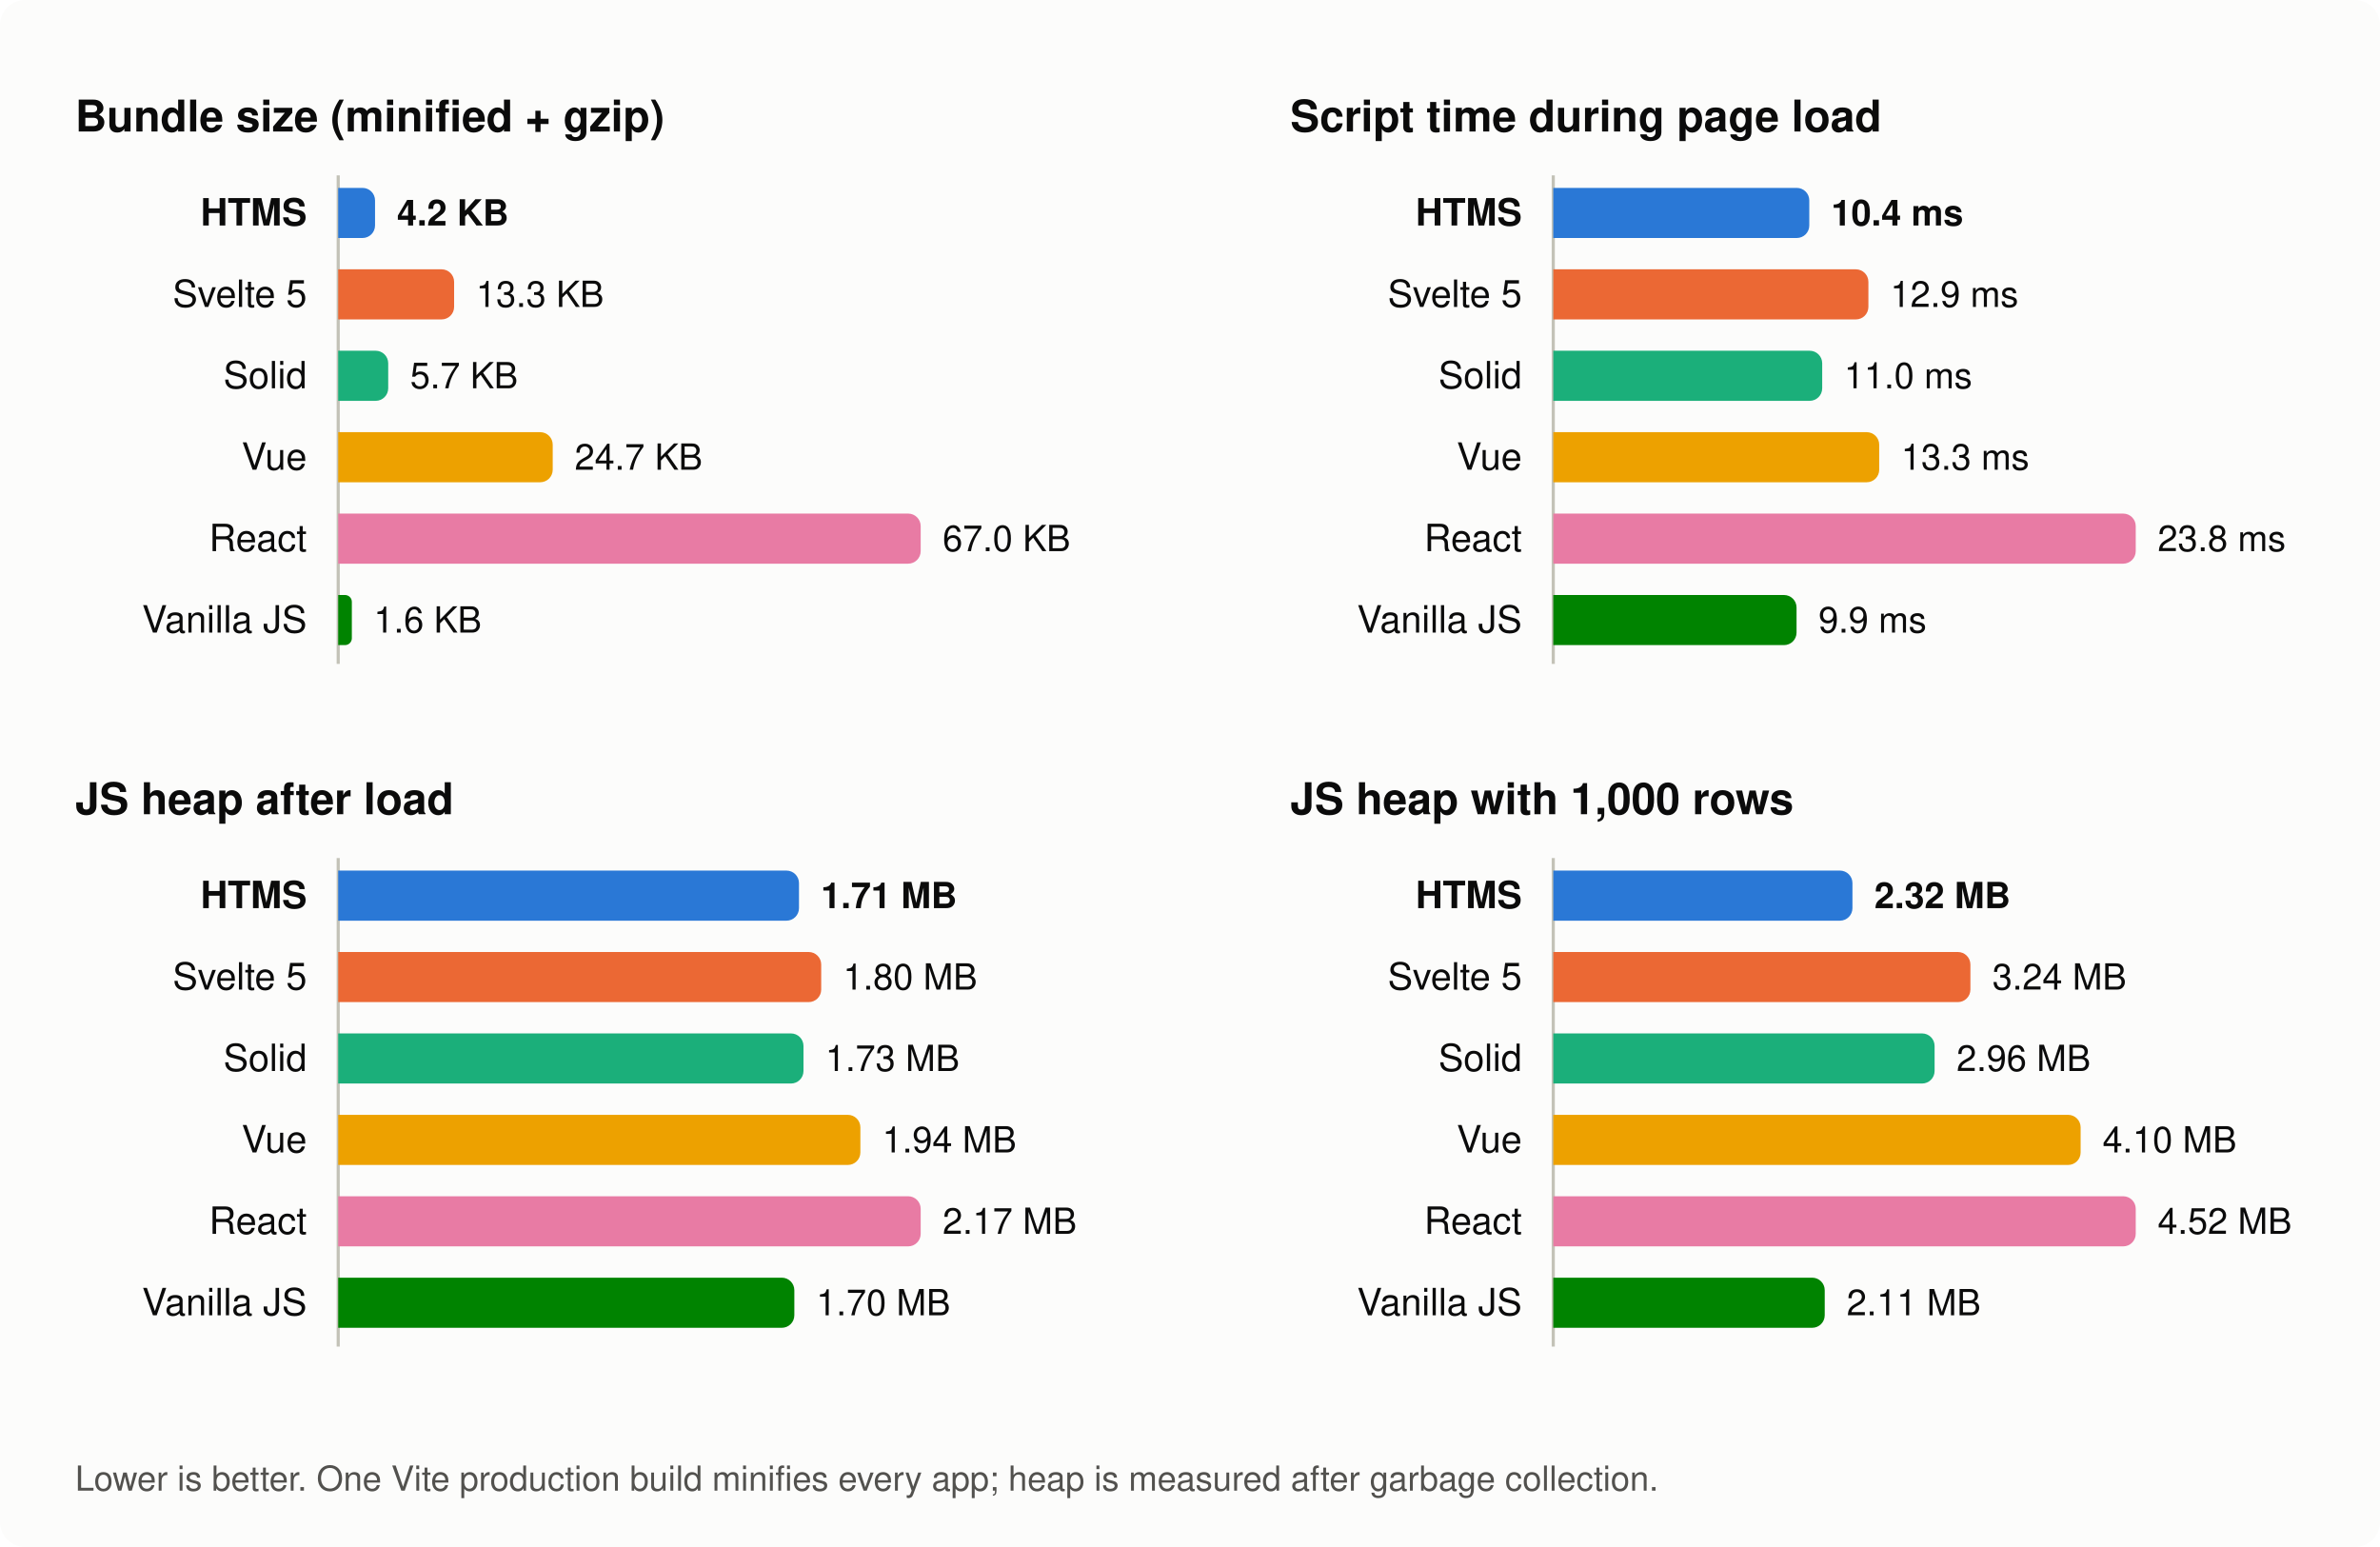
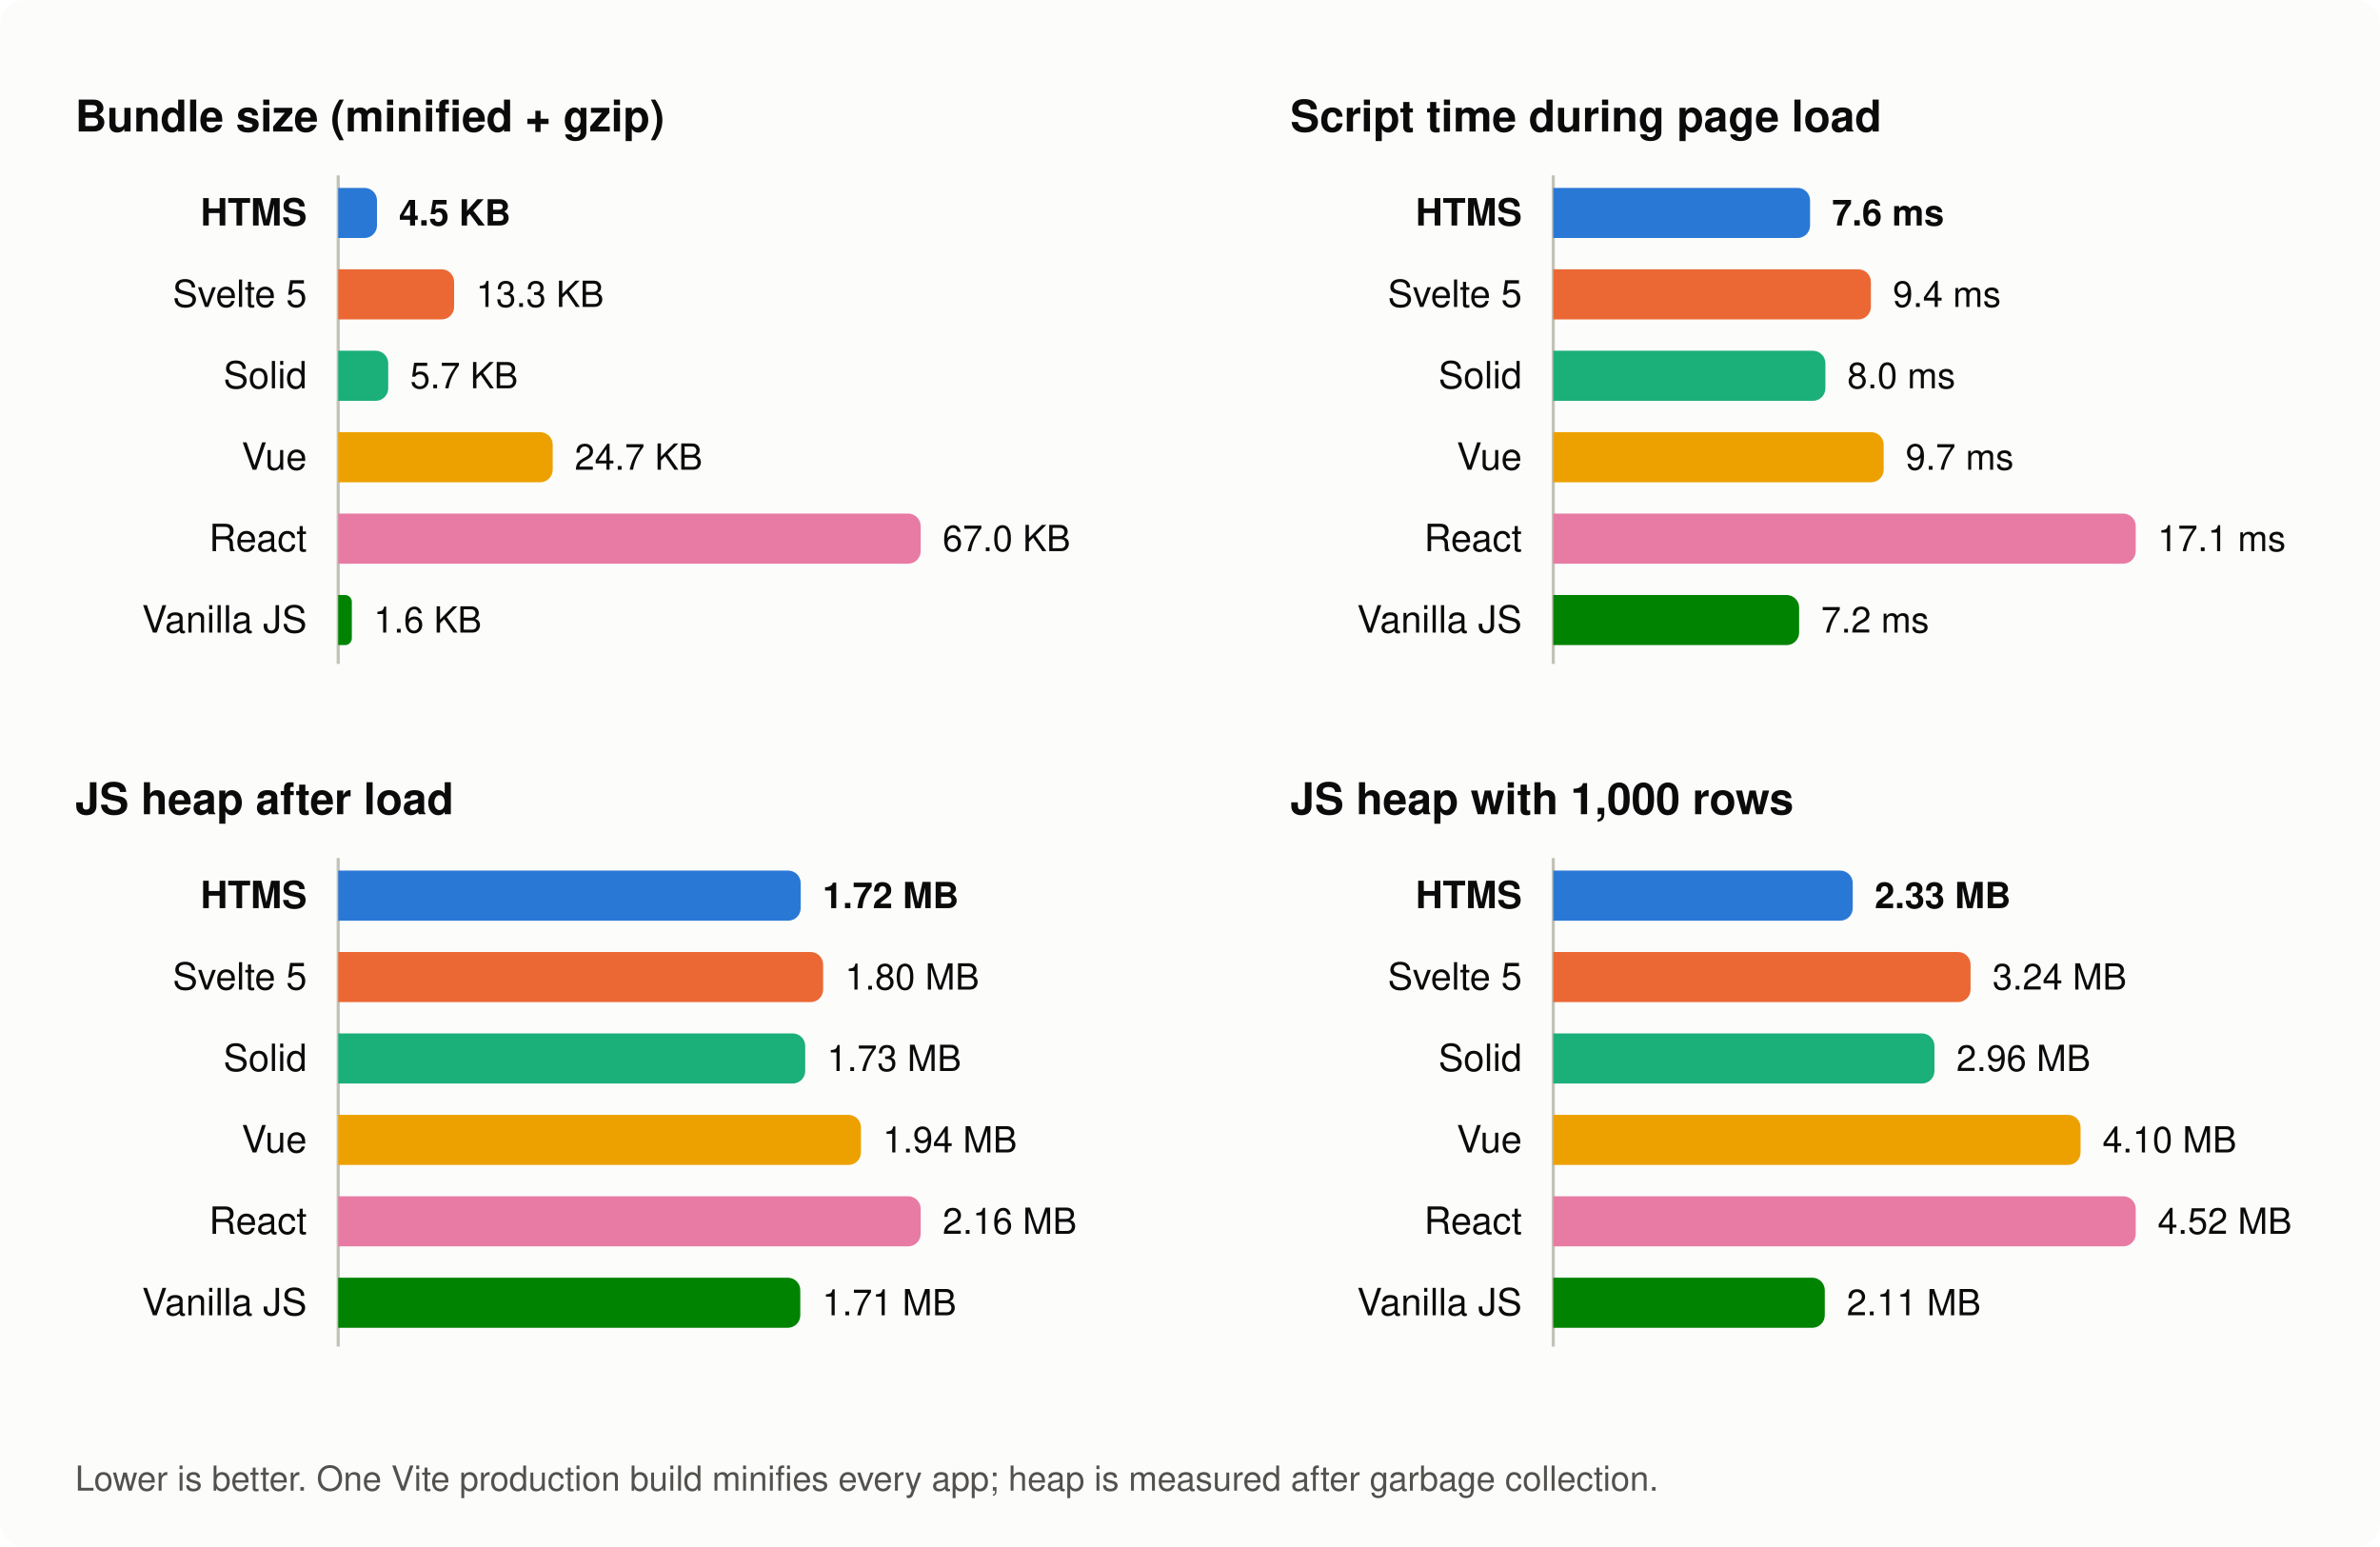
<svg xmlns="http://www.w3.org/2000/svg" viewBox="0 0 760 494" width="760" height="494" role="img" aria-labelledby="footprint-title footprint-desc">
  <style>
    .surface { fill: #fcfcfb; }
    .ink { fill: #0b0b0b; }
    .secondary { fill: #52514e; }
    .grid { stroke: #e1e0d9; stroke-width: 1; }
    .axis { stroke: #c3c2b7; stroke-width: 1; }
    .reference { stroke: #52514e; stroke-width: 1.5; stroke-dasharray: 4 3; }
    .s1 { fill: #2a78d6; } .s2 { fill: #eb6834; } .s3 { fill: #1baf7a; }
    .s4 { fill: #eda100; } .s5 { fill: #e87ba4; } .s6 { fill: #008300; }
    text { font-family: system-ui, -apple-system, 'Segoe UI', Helvetica, Arial, sans-serif; font-variant-numeric: tabular-nums; }
    @media (prefers-color-scheme: dark) {
      .surface { fill: #1a1a19; }
      .ink { fill: #f0efec; }
      .secondary { fill: #c3c2b7; }
      .grid { stroke: #2c2c2a; }
      .axis { stroke: #383835; }
      .reference { stroke: #c3c2b7; }
      .s1 { fill: #3987e5; } .s2 { fill: #d95926; } .s3 { fill: #199e70; }
      .s4 { fill: #c98500; } .s5 { fill: #d55181; } .s6 { fill: #008300; }
    }
  </style>
  <rect class="surface" width="760" height="494" rx="8" />
  <text class="ink" x="24" y="42" font-size="14" font-weight="600">Bundle size (minified + gzip)</text>
  <line class="axis" x1="108" x2="108" y1="56" y2="212" />
  <text class="ink" x="98" y="72" font-size="12" text-anchor="end" font-weight="600">HTMS</text>
-   <path class="s1" d="M108,60 h7.762 a4,4 0 0 1 4,4 v8 a4,4 0 0 1 -4,4 h-7.762 z" />
-   <text class="ink" x="126.762" y="72" font-size="11.5" font-weight="600">4.2 KB</text>
+   <path class="s1" d="M108,60 h8.391 a4,4 0 0 1 4,4 v8 a4,4 0 0 1 -4,4 h-8.391 z" />
+   <text class="ink" x="127.391" y="72" font-size="11.5" font-weight="600">4.5 KB</text>
  <text class="ink" x="98" y="98" font-size="12" text-anchor="end">Svelte 5</text>
  <path class="s2" d="M108,86 h33.011 a4,4 0 0 1 4,4 v8 a4,4 0 0 1 -4,4 h-33.011 z" />
  <text class="ink" x="152.011" y="98" font-size="11.5">13.3 KB</text>
  <text class="ink" x="98" y="124" font-size="12" text-anchor="end">Solid</text>
  <path class="s3" d="M108,112 h11.966 a4,4 0 0 1 4,4 v8 a4,4 0 0 1 -4,4 h-11.966 z" />
  <text class="ink" x="130.966" y="124" font-size="11.5">5.7 KB</text>
  <text class="ink" x="98" y="150" font-size="12" text-anchor="end">Vue</text>
  <path class="s4" d="M108,138 h64.497 a4,4 0 0 1 4,4 v8 a4,4 0 0 1 -4,4 h-64.497 z" />
  <text class="ink" x="183.497" y="150" font-size="11.5">24.7 KB</text>
  <text class="ink" x="98" y="176" font-size="12" text-anchor="end">React</text>
  <path class="s5" d="M108,164 h182 a4,4 0 0 1 4,4 v8 a4,4 0 0 1 -4,4 h-182 z" />
  <text class="ink" x="301" y="176" font-size="11.5">67.0 KB</text>
  <text class="ink" x="98" y="202" font-size="12" text-anchor="end">Vanilla JS</text>
  <path class="s6" d="M108,190 h2.176 a2.176,2.176 0 0 1 2.176,2.176 v11.647 a2.176,2.176 0 0 1 -2.176,2.176 h-2.176 z" />
  <text class="ink" x="119.353" y="202" font-size="11.5">1.6 KB</text>
  <text class="ink" x="412" y="42" font-size="14" font-weight="600">Script time during page load</text>
  <line class="axis" x1="496" x2="496" y1="56" y2="212" />
  <text class="ink" x="486" y="72" font-size="12" text-anchor="end" font-weight="600">HTMS</text>
-   <path class="s1" d="M496,60 h77.759 a4,4 0 0 1 4,4 v8 a4,4 0 0 1 -4,4 h-77.759 z" />
-   <text class="ink" x="584.759" y="72" font-size="11.5" font-weight="600">10.4 ms</text>
+   <path class="s1" d="M496,60 h78.007 a4,4 0 0 1 4,4 v8 a4,4 0 0 1 -4,4 h-78.007 z" />
+   <text class="ink" x="585.007" y="72" font-size="11.5" font-weight="600">7.6 ms</text>
  <text class="ink" x="486" y="98" font-size="12" text-anchor="end">Svelte 5</text>
-   <path class="s2" d="M496,86 h96.631 a4,4 0 0 1 4,4 v8 a4,4 0 0 1 -4,4 h-96.631 z" />
-   <text class="ink" x="603.631" y="98" font-size="11.5">12.9 ms</text>
+   <path class="s2" d="M496,86 h97.433 a4,4 0 0 1 4,4 v8 a4,4 0 0 1 -4,4 h-97.433 z" />
+   <text class="ink" x="604.433" y="98" font-size="11.5">9.4 ms</text>
  <text class="ink" x="486" y="124" font-size="12" text-anchor="end">Solid</text>
-   <path class="s3" d="M496,112 h81.878 a4,4 0 0 1 4,4 v8 a4,4 0 0 1 -4,4 h-81.878 z" />
-   <text class="ink" x="588.878" y="124" font-size="11.5">11.0 ms</text>
+   <path class="s3" d="M496,112 h82.899 a4,4 0 0 1 4,4 v8 a4,4 0 0 1 -4,4 h-82.899 z" />
+   <text class="ink" x="589.899" y="124" font-size="11.5">8.0 ms</text>
  <text class="ink" x="486" y="150" font-size="12" text-anchor="end">Vue</text>
-   <path class="s4" d="M496,138 h100.084 a4,4 0 0 1 4,4 v8 a4,4 0 0 1 -4,4 h-100.084 z" />
-   <text class="ink" x="607.084" y="150" font-size="11.5">13.3 ms</text>
+   <path class="s4" d="M496,138 h101.511 a4,4 0 0 1 4,4 v8 a4,4 0 0 1 -4,4 h-101.511 z" />
+   <text class="ink" x="608.511" y="150" font-size="11.5">9.7 ms</text>
  <text class="ink" x="486" y="176" font-size="12" text-anchor="end">React</text>
  <path class="s5" d="M496,164 h182 a4,4 0 0 1 4,4 v8 a4,4 0 0 1 -4,4 h-182 z" />
-   <text class="ink" x="689" y="176" font-size="11.5">23.8 ms</text>
+   <text class="ink" x="689" y="176" font-size="11.5">17.1 ms</text>
  <text class="ink" x="486" y="202" font-size="12" text-anchor="end">Vanilla JS</text>
-   <path class="s6" d="M496,190 h73.687 a4,4 0 0 1 4,4 v8 a4,4 0 0 1 -4,4 h-73.687 z" />
-   <text class="ink" x="580.687" y="202" font-size="11.5">9.9 ms</text>
+   <path class="s6" d="M496,190 h74.504 a4,4 0 0 1 4,4 v8 a4,4 0 0 1 -4,4 h-74.504 z" />
+   <text class="ink" x="581.504" y="202" font-size="11.5">7.2 ms</text>
  <text class="ink" x="24" y="260" font-size="14" font-weight="600">JS heap after load</text>
  <line class="axis" x1="108" x2="108" y1="274" y2="430" />
  <text class="ink" x="98" y="290" font-size="12" text-anchor="end" font-weight="600">HTMS</text>
-   <path class="s1" d="M108,278 h143.141 a4,4 0 0 1 4,4 v8 a4,4 0 0 1 -4,4 h-143.141 z" />
-   <text class="ink" x="262.141" y="290" font-size="11.5" font-weight="600">1.71 MB</text>
+   <path class="s1" d="M108,278 h143.687 a4,4 0 0 1 4,4 v8 a4,4 0 0 1 -4,4 h-143.687 z" />
+   <text class="ink" x="262.687" y="290" font-size="11.5" font-weight="600">1.72 MB</text>
  <text class="ink" x="98" y="316" font-size="12" text-anchor="end">Svelte 5</text>
-   <path class="s2" d="M108,304 h150.235 a4,4 0 0 1 4,4 v8 a4,4 0 0 1 -4,4 h-150.235 z" />
-   <text class="ink" x="269.235" y="316" font-size="11.5">1.80 MB</text>
+   <path class="s2" d="M108,304 h150.852 a4,4 0 0 1 4,4 v8 a4,4 0 0 1 -4,4 h-150.852 z" />
+   <text class="ink" x="269.852" y="316" font-size="11.5">1.80 MB</text>
  <text class="ink" x="98" y="342" font-size="12" text-anchor="end">Solid</text>
-   <path class="s3" d="M108,330 h144.576 a4,4 0 0 1 4,4 v8 a4,4 0 0 1 -4,4 h-144.576 z" />
-   <text class="ink" x="263.576" y="342" font-size="11.5">1.73 MB</text>
+   <path class="s3" d="M108,330 h145.127 a4,4 0 0 1 4,4 v8 a4,4 0 0 1 -4,4 h-145.127 z" />
+   <text class="ink" x="264.127" y="342" font-size="11.5">1.73 MB</text>
  <text class="ink" x="98" y="368" font-size="12" text-anchor="end">Vue</text>
-   <path class="s4" d="M108,356 h162.742 a4,4 0 0 1 4,4 v8 a4,4 0 0 1 -4,4 h-162.742 z" />
-   <text class="ink" x="281.742" y="368" font-size="11.5">1.94 MB</text>
+   <path class="s4" d="M108,356 h162.927 a4,4 0 0 1 4,4 v8 a4,4 0 0 1 -4,4 h-162.927 z" />
+   <text class="ink" x="281.927" y="368" font-size="11.5">1.94 MB</text>
  <text class="ink" x="98" y="394" font-size="12" text-anchor="end">React</text>
  <path class="s5" d="M108,382 h182 a4,4 0 0 1 4,4 v8 a4,4 0 0 1 -4,4 h-182 z" />
-   <text class="ink" x="301" y="394" font-size="11.5">2.17 MB</text>
+   <text class="ink" x="301" y="394" font-size="11.5">2.16 MB</text>
  <text class="ink" x="98" y="420" font-size="12" text-anchor="end">Vanilla JS</text>
-   <path class="s6" d="M108,408 h141.655 a4,4 0 0 1 4,4 v8 a4,4 0 0 1 -4,4 h-141.655 z" />
-   <text class="ink" x="260.655" y="420" font-size="11.5">1.70 MB</text>
+   <path class="s6" d="M108,408 h143.558 a4,4 0 0 1 4,4 v8 a4,4 0 0 1 -4,4 h-143.558 z" />
+   <text class="ink" x="262.558" y="420" font-size="11.5">1.71 MB</text>
  <text class="ink" x="412" y="260" font-size="14" font-weight="600">JS heap with 1,000 rows</text>
  <line class="axis" x1="496" x2="496" y1="274" y2="430" />
  <text class="ink" x="486" y="290" font-size="12" text-anchor="end" font-weight="600">HTMS</text>
-   <path class="s1" d="M496,278 h91.539 a4,4 0 0 1 4,4 v8 a4,4 0 0 1 -4,4 h-91.539 z" />
-   <text class="ink" x="598.539" y="290" font-size="11.5" font-weight="600">2.32 MB</text>
+   <path class="s1" d="M496,278 h91.635 a4,4 0 0 1 4,4 v8 a4,4 0 0 1 -4,4 h-91.635 z" />
+   <text class="ink" x="598.635" y="290" font-size="11.5" font-weight="600">2.33 MB</text>
  <text class="ink" x="486" y="316" font-size="12" text-anchor="end">Svelte 5</text>
-   <path class="s2" d="M496,304 h129.205 a4,4 0 0 1 4,4 v8 a4,4 0 0 1 -4,4 h-129.205 z" />
-   <text class="ink" x="636.205" y="316" font-size="11.5">3.24 MB</text>
+   <path class="s2" d="M496,304 h129.259 a4,4 0 0 1 4,4 v8 a4,4 0 0 1 -4,4 h-129.259 z" />
+   <text class="ink" x="636.259" y="316" font-size="11.5">3.24 MB</text>
  <text class="ink" x="486" y="342" font-size="12" text-anchor="end">Solid</text>
-   <path class="s3" d="M496,330 h117.769 a4,4 0 0 1 4,4 v8 a4,4 0 0 1 -4,4 h-117.769 z" />
-   <text class="ink" x="624.769" y="342" font-size="11.5">2.96 MB</text>
+   <path class="s3" d="M496,330 h117.727 a4,4 0 0 1 4,4 v8 a4,4 0 0 1 -4,4 h-117.727 z" />
+   <text class="ink" x="624.727" y="342" font-size="11.5">2.96 MB</text>
  <text class="ink" x="486" y="368" font-size="12" text-anchor="end">Vue</text>
-   <path class="s4" d="M496,356 h164.403 a4,4 0 0 1 4,4 v8 a4,4 0 0 1 -4,4 h-164.403 z" />
-   <text class="ink" x="671.403" y="368" font-size="11.5">4.10 MB</text>
+   <path class="s4" d="M496,356 h164.38 a4,4 0 0 1 4,4 v8 a4,4 0 0 1 -4,4 h-164.38 z" />
+   <text class="ink" x="671.38" y="368" font-size="11.5">4.10 MB</text>
  <text class="ink" x="486" y="394" font-size="12" text-anchor="end">React</text>
  <path class="s5" d="M496,382 h182 a4,4 0 0 1 4,4 v8 a4,4 0 0 1 -4,4 h-182 z" />
  <text class="ink" x="689" y="394" font-size="11.5">4.52 MB</text>
  <text class="ink" x="486" y="420" font-size="12" text-anchor="end">Vanilla JS</text>
-   <path class="s6" d="M496,408 h82.687 a4,4 0 0 1 4,4 v8 a4,4 0 0 1 -4,4 h-82.687 z" />
-   <text class="ink" x="589.687" y="420" font-size="11.5">2.11 MB</text>
+   <path class="s6" d="M496,408 h82.704 a4,4 0 0 1 4,4 v8 a4,4 0 0 1 -4,4 h-82.704 z" />
+   <text class="ink" x="589.704" y="420" font-size="11.5">2.11 MB</text>
  <text class="secondary" x="24" y="476" font-size="11">Lower is better. One Vite production build minifies every app; heap is measured after garbage collection.</text>
</svg>
